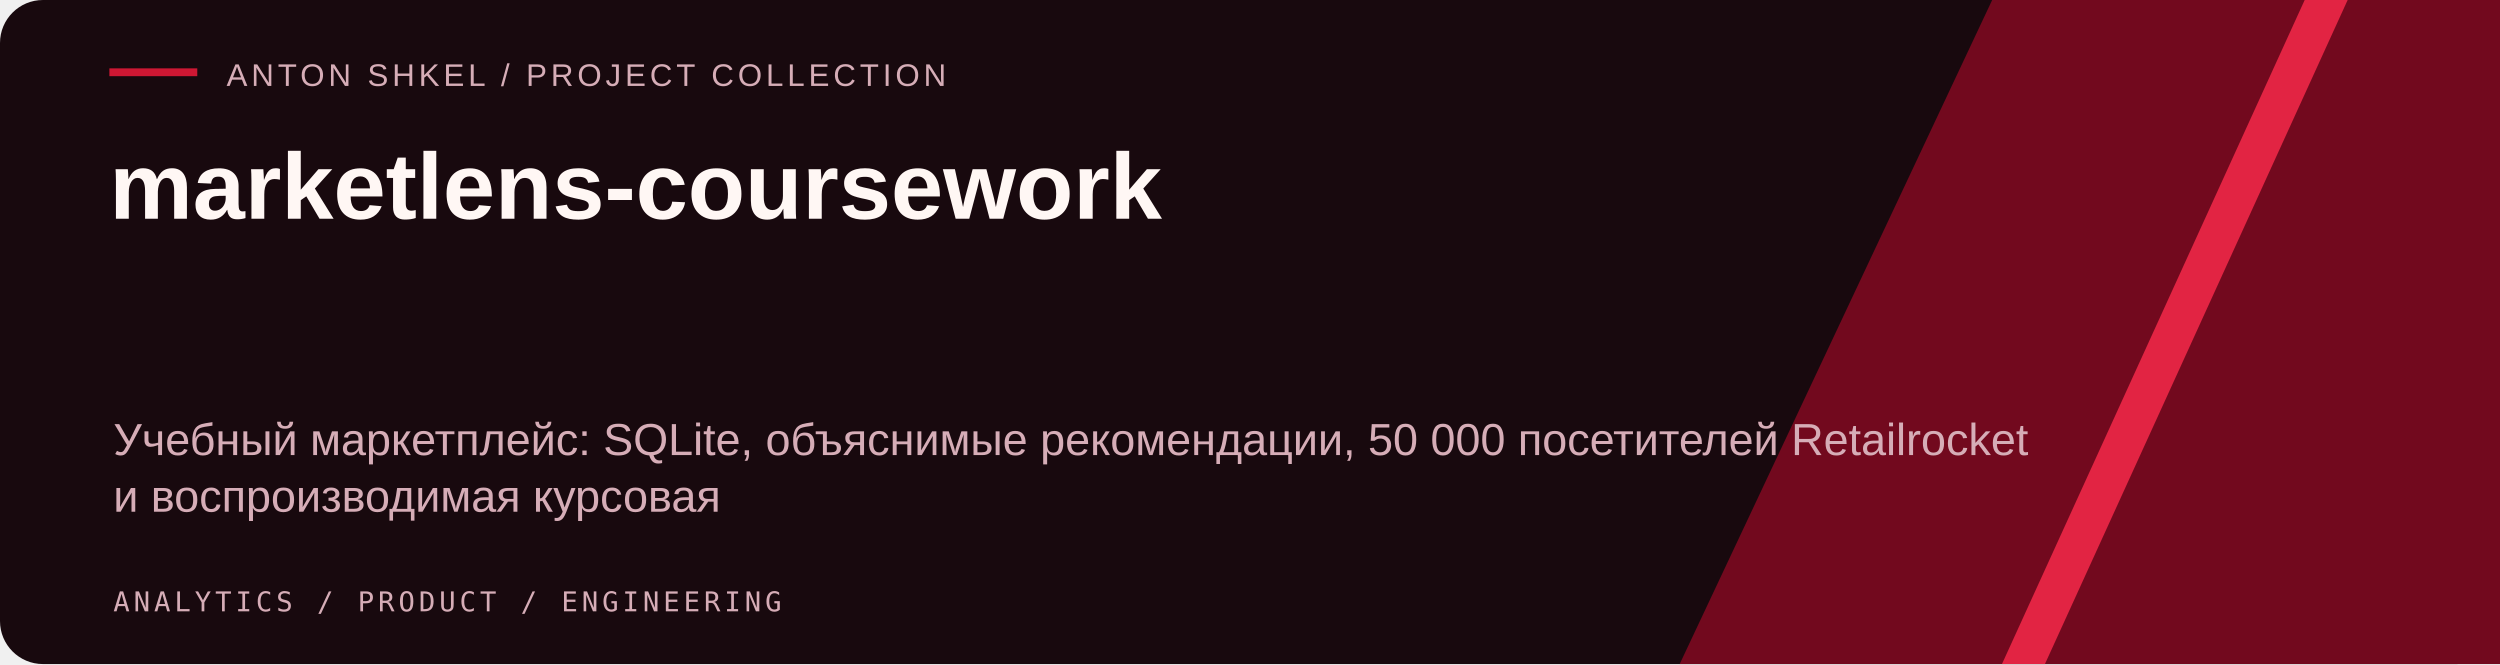
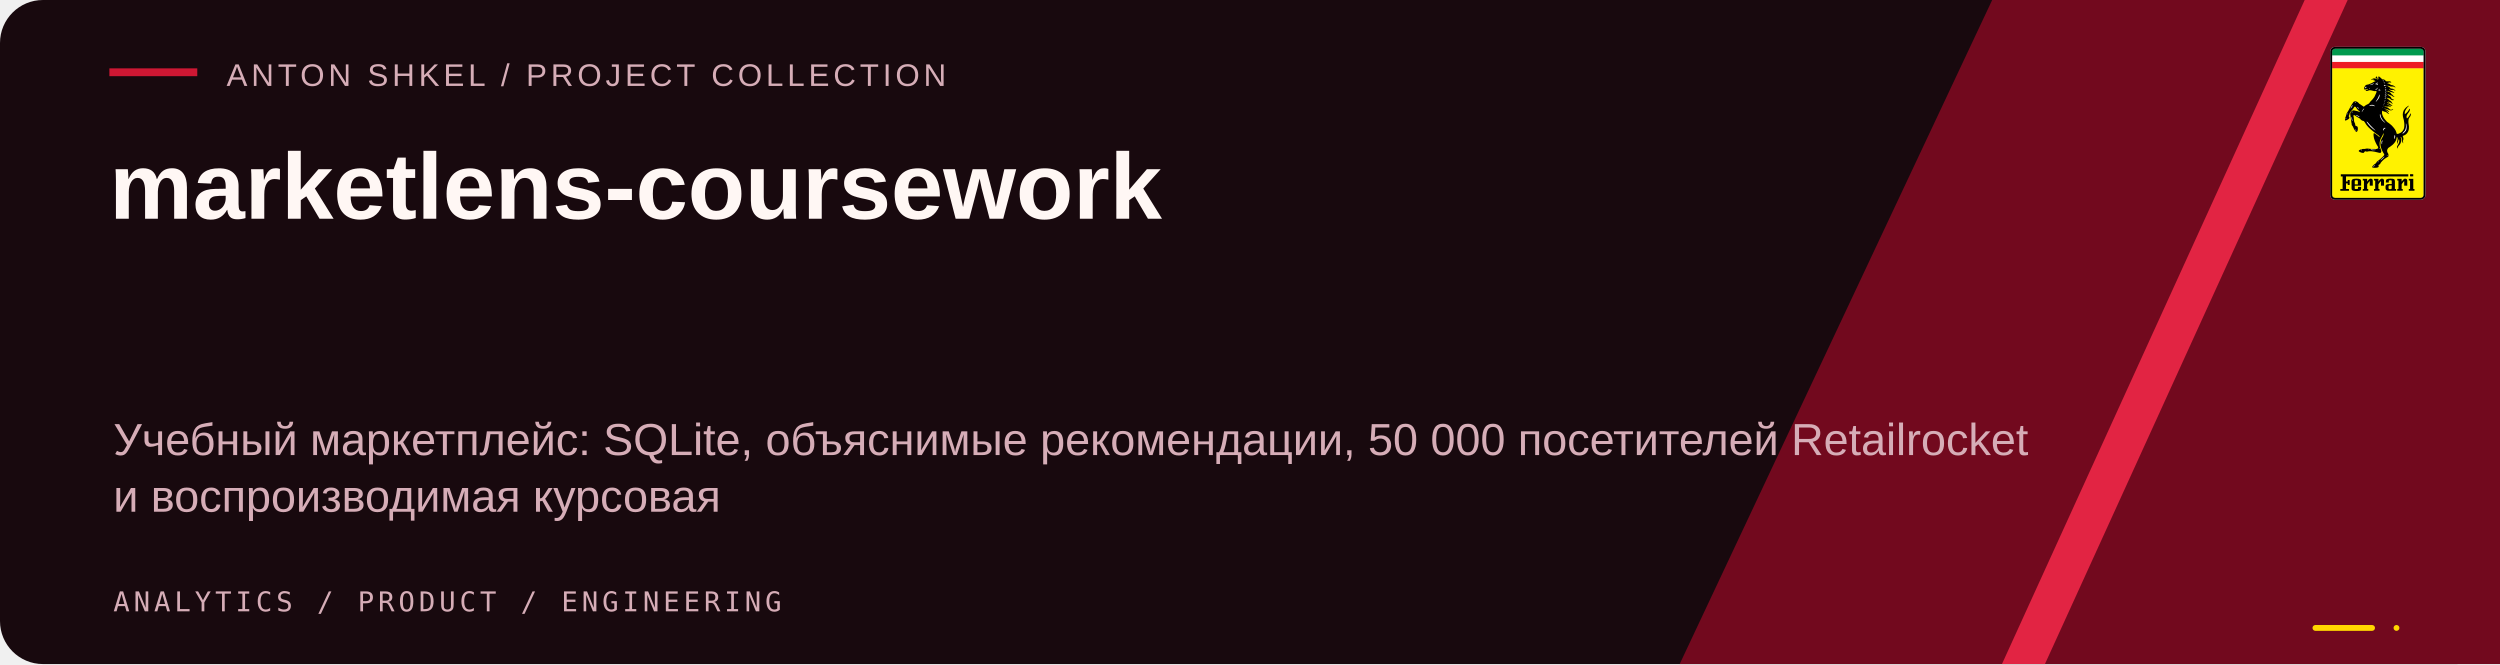
<svg xmlns="http://www.w3.org/2000/svg" width="1280" height="340" viewBox="0 0 1280 340" role="img" aria-label="marketlens-coursework">
  <rect width="1280" height="340" rx="22" fill="#18090e" />
  <path d="M1020 0h260v340H860z" fill="#72091e" />
  <path d="M1180 0h22l-155 340h-22z" fill="#e22443" />
  <rect x="56" y="35" width="45" height="4" fill="#ce1733" />
  <text x="116" y="44" fill="#d6adb7" font-family="Segoe UI,Arial,sans-serif" font-size="16" letter-spacing="2">ANTON SHKEL / PROJECT COLLECTION</text>
  <g font-family="Segoe UI,Arial,sans-serif">
    <text x="56" y="112" font-size="48" font-weight="700" fill="#fff7f4">marketlens-coursework</text>
    <text x="58" y="233" font-size="23" fill="#d6adb7">Учебный маркетплейс: SQLite, объяснимые рекомендации, 50 000 посетителей Retailrocket</text>
    <text x="58" y="262" font-size="23" fill="#d6adb7">и воспроизводимая курсовая</text>
  </g>
  <text x="58" y="313" font-family="Consolas,monospace" fill="#d6adb7" font-size="14" letter-spacing="2">ANALYTICS / PRODUCT / ENGINEERING</text>
+   <g id="tifoso-badge">
+     <g transform="translate(1193 24) scale(0.1424419)">
+       <path fill="none" clip-rule="evenodd" d="M0 574.034V0l349.46.369v573.665" />
+       <path d="M325.738 0c9.509 0 17.198 7.607 17.198 17.015V532.42c0 9.4-7.689 17.015-17.198 17.015H17.753c-9.5 0-17.191-7.614-17.191-17.015V17.015C.562 7.607 8.253 0 17.753 0h307.985" fill="#FFF" />
+       <path d="M7.246 76.404h329.229V531.39c0 3.784-.646 6.123-3.198 8.661-2.77 2.753-5.2 3-9.586 3l-306.615.03c-2.416 0-4.269-.77-6.269-2.461-2.477-2.123-3.561-4.769-3.561-7.569V76.404" fill="#FFF200" />
+       <path fill="#ED1C24" d="M7.246 53.513h329.229v23.375H7.246z" />
+       <path fill="#FFF" d="M7.246 30.091h329.229v23.376H7.246z" />
+       <path d="M16.553 6.315h310.4c4.971 0 9.555 4.792 9.555 9.469v14.922H7.246l.03-13.123v-1.092c0-5.291 4.077-9.653 9.277-10.176" fill="#009A4E" />
+       <path d="M325.738 0c9.509 0 17.198 7.607 17.198 17.015V532.42c0 9.4-7.689 17.015-17.198 17.015H17.753c-9.5 0-17.191-7.614-17.191-17.015V17.015C.562 7.607 8.253 0 17.753 0h307.985m0 6.792H17.753c-5.708 0-10.322 4.584-10.322 10.223V532.42c0 5.646 4.615 10.199 10.322 10.199h307.985c5.709 0 10.323-4.553 10.323-10.199V17.015c0-5.638-4.614-10.223-10.323-10.223z" />
+       <path d="M165.692 105.28s-.208 1.984-.661 3.146c-.446 1.076-1.608 1.8-1.531 2.522.077.708.831 1.562 2 2.153 1.146.6 1.607 1.062 2.784 1.362 1.092.27 2.477 1.069 2.869.154.393-.931-.199-2.062-.861-3.146-1.154-1.892-1.738-2.354-3.438-4.954-.362-.56-.646-1.161-1.162-1.237" />
+       <path d="M157.069 309.693c.115-.339 2.838 1.385 4.253 2.216 2.977 1.784 4.315 2.845 6.946 4.814 2.085 1.585 3.092 2.4 5.185 4.2 2.568 2.215 3.953 4.107 4.646 3.677 1-1.2-1.638-4.708-3.97-6.614-2.268-1.878-4.614-3.4-6.422-4.585-2.331-1.555-2.539-1.908-6.023-4.247-3.746-2.507-6.976-5.66-6.976-5.66l-3.639-2.861-5.699-4.808-6.338-5.838-4.784-5.331s-3.723-4.553-4.315-5.431c-.6-.869-2.354-3.685-3.799-6.068-1.293-2.139-3.8-5.461-4.031-5.746-1.354-1.639-4.446-.977-8.039-3.092-4.361-2.577-5.415-4.931-5.415-4.931s-.162-.345-.331-.53c-.162-.193-.492-.431-.492-.431l-2.285-1.592-1.308-.862s-.992-.823-2.238-1.354c-1.254-.554-4.046-2.177-4.046-2.177l-4.992-3.184s-1.954-1.569-2.6-2.092c-.661-.5-1.892-1.215-1.892-1.215s-.785-.393-1.023-.408c-.238-.016-1.276-.108-1.276-.108s-.962-.254-1.939.893c-.977 1.154-.738.538.854 7.03.63 2.553.569 11.561 1.246 14.306.861 3.523 3.338 8.077 3.592 8.615.247.531.423 2.5.423 2.5s-.107 1.593.062 2.601c.754 4.653 7.561 1.591 9.062 7.976 1.477 6.3-.885 12.584-.885 12.584s-1.462 3.124-3.531 3.615c-2.061.478-5.261-4.091-7.576-7.791-2.284-3.639-4.153-8.408-4.753-9.923-.6-1.516-.916-1.847-1.608-2.946-1.023-1.639-1.846-1.338-2.992-3.923-1.154-2.584-.131-3.623-.646-5.876-.3-1.246-.569-1.385-.961-3.17-.377-1.776-.885-7.43-.885-7.43l-.723-5.261s-.254-2.4-.584-3.908c-1.146-5.261-1.546-10.353-1.546-10.353l-.215-2.092-.077-2.161s-.069-1.039.185-2.108c.254-1.068.77-1.953.77-1.953s1.062-1.777 1.246-2.223c.177-.423 2.346-2.946 2.346-2.946s1.138-.946 2.992-2.077c1.862-1.131 3.531-1.054 3.531-1.054s.492-.046 3.785.362c3.292.407 10.061 2.207 11.769 2.646 1.684.455 3.7 1.162 5.007 1.892 3.761 2.046 4.9 1.178 1.908-1.168-2.016-1.577-2.584-2.285-4.208-3.761-1.37-1.262-2.446-2.101-3.469-3.262-1.023-1.185-3.938-5.484-3.938-5.484l-1.823-2.692s-.977-1.107-1.139-1.185a13.378 13.378 0 01-.646-.469s-1.207.061-2.454-.177c-1.261-.254-1.846 1.516-1.846 1.516s-2.708 5.053-5.461 8.146c-4.461 5.022-7.661 8.438-9.299 11.114-2.3 3.708-1.792 7.77-2.977 9.646-.692 1.1-1.069 1.262-1.446 2.223-1.154 2.916 3.038 4.515 2.077 7.745-1.531 5.124-13.53 10.192-15.123 9.346-1.654-.869-.3-7.799.254-10.038.569-2.253 2.253-5.576 2.408-5.745.146-.162.554-.947.676-1.608.131-.661.177-2.161.254-2.992.077-.839.423-2.161.423-2.161s.046-.285 1.107-2.584c1.069-2.315 4.977-7.7 7.777-12.838 1.846-3.354 2.615-5.384 4.461-8.746 1.7-3.084 4.615-7.792 4.615-7.792s1.23-2.4 1.807-3.292c.585-.916 1.815-2.646 2.969-4.354 1.162-1.7 1.446-2.977 2.961-4.377 1.254-1.169 2.108-1.792 3.746-2.315 2.438-.808 4.108-.376 6.6.316 2.584.707 4.361 1.892 6.054 3.292a24.232 24.232 0 012.938 2.977l.823 1.215.507.3 1.57 1.008 3.592 2.376s8.523 5.8 9 6.115c.454.3 1.984 1.554 2.284 1.654.316.092 2.585-2.37 7.039-5.438 5.153-3.577 6.976-3.308 8.685-4.238 1.684-.931 2.376-1.7 3.7-3.023 2-2 2.015-3.069 4.284-5.861 2.285-2.784 4.423-4.346 4.423-4.346s.315-.315 4.385-4.915c4.061-4.584 5.861-8.054 5.861-8.054l2.231-4.469s3.23-6.945 4.269-9.692c1.046-2.753 1.046-3.669 1.046-3.669s.153-.723-.631-2.123c-.808-1.393-1.639-.762-3.185-.446-2.961.631-4.761-.139-7.753-.661-2.738-.455-4.169-1.277-6.915-1.731-2.784-.469-4.407-.93-7.2-.661-.423.046-1.276.223-1.685.361-1.577.523-2.015.646-3.184 1.323-1.354.631-2.246.831-3.746.869-1.039.031-1.669.062-2.63-.315-.662-.254-1.039-.446-1.562-.915a3.658 3.658 0 01-.723-.839c-.03-.292-.123-.277.162-.753.277-.485.623-.57.623-.57l1.277-.315s1.8-.469 1.969-.516c.162-.046 1.877-.6 2.63-.838.762-.238 1.593-.677 1.593-.677s.461-.738.284-1.161c-.223-.478-1.246-.523-1.246-.523s-1.431.523-1.592.569c-.154.031-2.439.753-2.439.753s-1.792.393-3.184.723c-1.4.315-3.4.477-3.4.477l-.6-.162s-.677-.454-.784-.93c-.1-.423-.162-.739-.239-1.223-.3-1.77-.661-2.839-.238-4.584.162-.731.331-1.139.646-1.815.269-.562.446-.885.792-1.416l1.101-1.8 2.077-3.069c.715-.723 1.185-1.084 2.084-1.592 1.323-.738 2.092-.946 3.746-1.131 1.623-.177 1.846-.161 4.146-.677 2.315-.523 3.954-1.438 3.954-1.438s5.531-2.031 8.899-3.685c3.53-1.73 5.069-3.577 8.723-5.007 1.546-.6 2.446-.885 4.038-1.292.2-.131.3-.254.362-.493.154-.577-.738-.846-1.354-.785-.554.046-1.815.631-2.1 0-.216-.484 1.153-.769 1.153-.769s.646-.3.662-.661c.016-.554-.93-.193-1.354-.239-2.146-.239-2.315-.631-3.8-.992-1.746-.438-2.691-.977-4.507-1.054-1.6-.062-3.1.277-4.107.515-.992.254-1.023-.723-.631-.915 2.808-1.308 2.869-1.416 4.854-1.508 1.084-.046 2.6.185 2.769.269.162.092 2.331-.015 2.885-.584.569-.554-1.777-.523-2.885-.962-1.022-.407-2.584-.522-2.553-1.2.054-.677.808-.3 1.346-.438.676-.162 1.069-.146 1.761-.238 1.247-.169 1.354-.285 3.2-.438 1.823-.177 4.454.6 4.454.6s2.761 1.224 4.115 1.87c1.354.63 2.992.961 2.992.961s1.922.269 3.385-.646c1.484-.908.646-1.508.13-2.346-.508-.785-1.153-1.923-.208-4.077.839-1.877 1.277-4.069 1.516-4.269.301-.238 1.462 1.446 2.215 2.139 2.7 2.523 6.27 3.769 9.639 9.045.262.423 1.508-.254 5.415.346s7.323 4.784 8.185 5.785c.893 1.007 2.046.953 2.046.953l1.877.254 6.814.115s3.093-.554 4.877.124c1.246.469 5.4 3.246 3.508 4.299-1.323.739-2.569-.884-3.769-.961-1.416-.092-2.031.177-3.293.492-2.646.662-8.322 2.377-6.261 3.069.153.061.446.107.446.107l1.015.177s2.493.569 4 1.161c2.276.9 3.354 1.893 5.446 3.123 1.199.692 1.723 1.385 3.03 1.777 1.2.347 1.969 0 3.2.208 1.615.285 2.522.616 4 1.323 2.199 1.054 2.999 2.331 4.969 3.746.984.715 1.814.823 2.553 1.785.17.215.309.331.386.584.262.877-1.447.361-2.354.216-1-.169-1.415-.662-2.338-1.085-1.369-.646-2.016-1.354-3.508-1.623-1.077-.208-1.723-.046-2.83.015-1.077.046-1.646.208-2.724.223-1.83.031-2.861-.13-4.661-.508-2.016-.422-3.016-1.207-5.015-1.623-2.262-.469-6.261-2.407-5.877-.469.2.931 2.323 1.715 2.323 1.715s1.461.785 2.846 1.4c1.385.6 2.153 1.516 2.153 1.516l.954.708s.984 1.354 2.277 2.884c1.261 1.508 3.507 1.461 3.507 1.461s1.354 0 4.276.6c2.908.6 5.908 2.399 5.908 2.399s2.261 1.554 3.584 3.116c1.308 1.562.554 2.346.385 2.507-.153.169-.093.092-.277.169-.153.077-1.784-1.969-1.784-1.969l-1.169-.992s-1.139-.8-2.615-1.277c-1.477-.469-1.97-.154-1.97-.154s-3.138.877-5.876.8c-2.708-.077-4.123-1.162-4.123-1.162l-1.723-1.154s-2.585-2.423-2.678-1.276c-.062.777 1.139 1.638 1.139 1.638s.831.838 1.385 1.37c1.046 1.03 1.478 1.546 2.677 2.614 1.2 1.078 1.938 1.078 1.938 1.078s.646.153.892.2c.247.046.678.162.678.162s.4.154 2.276.916c1.861.753 3.877 2.392 3.877 2.392s.185.154.462.208c.276.031.83.308.984.354.169.038.646.038 1.723.192 1.093.162.677.854.677.854l-.185.261-.893.6s-1.153.331-1.938.369c-.8.046-1.938-.399-1.938-.399l-2.416-.908s-2.445-.646-2.969-.731c-.523-.077-2.707-.515-3.076-.592-.354-.084-1.446-.477-1.738-.646-.293-.161-.831-.269-2.154-.915-1.308-.646-1.831-1.392-3.461-1.908-1.646-.523-2.646-.63-3.877.224-2.123 1.461 3.199 1.7 5.846 3.022 3.908 1.923 6.107 3.338 7.03 5.416.938 2.084 1.877 2.838 1.877 2.838s2.754 1.385 3.984 2.838c.677.784.77 1.431 1.446 2.215 1.507 1.769 4.431 1.669 5.016 3.169.554 1.399-2.37.769-3.893.63-2.738-.269-3.4-2.777-5.954-3.784-1.445-.577-2.368-.577-3.846-1.084-2.692-.885-3.953-2.046-6.646-2.884-1.631-.5-4.585-2.646-4.215-.993.061.4.307.708.414.947.139.238.816 1.115.816 1.115s.907 1.2 1.322 1.516c.385.331 2.123 1.638 4.615 2.992 2.462 1.354 4.615 3.954 4.615 3.954s.739 1.062 1.093 1.801c.369.831.107 1.084.692 2.238.538 1.146.8 1.369 1.538 2.077 1.815 1.746 3.723 1.399 6.03 2.346.631.269.677.361 1.354 1.084.677.715-.124 1.022-.124 1.022s-2.568.662-4.23.523c-2.153-.169-3.123-.831-5.215-1.877-2.123-1.038-3.23-2.907-3.445-3.022-.185-.124-.708-.677-1.108-.962-.399-.284-1.431-.5-2.354-.754-.938-.253-1.462-.3-2.399-.554-1.277-.362-2.601-.923-3.201-1.115-.6-.208-1.969-.454-2.969.138-2 1.185 3.107 1.984 4.692 3.685.815.854 1.153 1.454 1.923 2.354.585.692.831 1.177 1.555 1.715.491.361 1.399.753 1.399.753s1.23.57 3.03 1.562c1.8.992 3.907 3.799 3.907 3.799l1.277 1.954.754 1.115.2.516.276.63s.924 1.2 1.6 1.592c.678.408.554.762.554.762s-.076.247-.554.516c-.461.285-.723.046-1.399-.154-.677-.192-1.123-.838-1.707-1.308-.616-.492-1.262-1.684-2.354-2.361-.969-.584-2.23-.792-2.723-.946-.477-.176-1.677-.93-2.154-1.138-.461-.185-1.707-.754-1.707-.754s-2.399-1.338-3.724-1.699c-1.322-.37-.477.438-.477.438s1.186 1.846 2.323 2.584c1.478.977 3.554 1.839 2.877 2.63-.462.516-1.077.331-1.754.254-1.107-.13-2.446-1.454-2.446-1.454s-.553-.361-3.03-1.146c-2.462-.808-1.554.546-.985 1.277a4.735 4.735 0 001.309 1.115l1.677.754.769.238s.678.123 2.908.646c2.23.508 3.462 1.593 3.462 1.593s1.199 1.115 2.86 2.346c1.692 1.246 3.354 1.562 4.277 1.685.923.115.892.761.892.761s.123.593.063.785a.453.453 0 01-.432.362c-.185 0-.276.077-.522.208-.246.123-1.2.277-1.2.277s-2.492-.077-4.461-.562c-1.938-.477-3.662-1.831-3.847-1.907-.153-.077-1.969-1.084-3.23-1.484-1.215-.408-3.169-.231-3.385-.154-.199.077-.877.185-2.03.523-1.169.308.292.753.292.753l.831.077 1.984.154s2.062.238 3.8.884c1.738.631 2.877 1.908 4.031 3.077a13.966 13.966 0 002.431 1.9l.923.6.477.361.123.315s-.046.162-.123.361c-.077.208-.369.361-.369.361s-.431-.077-.615-.077c-.216 0-1.523-.692-2.492-1.115-1-.438-1.508-.854-2.585-1.116-.923-.223-2.153-.323-2.431-.238-.276.077-2.308.362-3.877.469-1.568.123-2.923.146-4.769-.077-2.63-.315-6.122-2.393-6.569-1.815-.907 1.215 1.862 1.561 3.216 2.338 1.846 1.069 5.046 2.031 5.046 2.031s2.338.515 3.707 1.161c3 1.393 3.908 3.454 6.323 5.623 1.323 1.215 2.4 1.738 4.184 2 1.539.224 1.508.039 3.938-.438 2.446-.484 3.924-2.8 4.631-1.953.139.162.077.315.046.554-.046.238-.245.677-.245.677s-.277.392-.708.838c-.446.438-2.123 1.354-3 1.715-.877.362-3.03.962-5.738.877-2.708-.077-6.522-2.154-6.522-2.154l-2.738-1.154s-1.262-.592-2.123-.915c-2.277-.862-3.723-.785-6.062-1.4-1.446-.392-2.399-.8-3.707-1.069-1.323-.284-.569.239-.446.423.615.838 1.445 1.107 2.492 1.592 1.385.677 2.354.539 3.769 1.139 1.585.639 2.97 1.539 3.847 2.108.861.554 1.508 1.185 2.354 2.062l2.907 2.492s.677.554.754.785c.076.239.399.838.246 1.8-.17.962-.954.285-.954.285l-.769-.492-.77-.708-1.216-1.007s-1.045-.947-2.846-1.862c-1.784-.931-3.938-1.162-3.938-1.162s-1.908-.284-1.846.316c.092.592.521.646 2.029 1.038 1.523.393 2.523 1.162 2.523 1.162s1.555 1.154 2.677 2.43c1.107 1.278 1.431 2.516 1.431 2.516s.569 1.046 2 2.43c1.431 1.4 2.185.915 2.107 1.593-.077.677-.708.8-.708.8s-.369-.032-.522-.032c-.154 0-.523-.207-.923-.361s-1.908-1.2-1.908-1.2-2.368-1.922-2.63-2.107a408.68 408.68 0 01-2.523-1.877s-1.323-.846-2.262-1.323a28.107 28.107 0 00-2.969-1.2c-.707-.231-2.031-.308-2.031-.308s-1.584-.238-2.553-.6c-1.523-.585-3.293-2.208-3.492-2.285-.216-.084-1.631-.569-1.908-.523-.276.031-.923 2.708-1.076 4.254-.646 6.477 1.076 10.776 3.753 16.715 3.861 8.63 14.614 19.36 14.614 19.36s2.708 1.531 3.847 2.446c3.215 2.516 8.538 6.077 13.261 10.784 4.03 4.038 9.385 11.199 9.385 11.199s3.106 4.323 4.553 7.384c1.754 3.754 3.17 9.478 3.17 9.478s.123.984.215 1.2c.123.199.399.461.585.461l1.876.062c.185 0 2.323-.153 3.739-.508 1.4-.354 4.723-1.877 6.938-3.03 2.184-1.17 4.815-3.385 4.815-3.385s.507-.431 3.062-3.292c2.585-2.861 4.246-7.153 4.876-8.776.616-1.607 1.124-4.707 1.493-10 .399-5.314-.323-10.915-.323-10.915s-.969-7.815-1.555-10.477c-.584-2.645-1.999-6.984-1.999-6.984s-.984-3.86-1.292-6.298c-.324-2.439-.369-6.408-.369-6.408s0-2.43.783-6.922c.816-4.469 3.555-8.977 3.555-8.977s.769-1.516 3.724-5.054c3.03-3.623 3.998-4.192 6.983-6.354 2.37-1.7 5.43-4.438 6.432-3.792 1.107.692-1.079 2.077-1.817 2.8-1.861 1.846-5.337 5.107-8.153 10.022-2.461 4.254-3.384 7.069-3.998 9.846-.617 2.77-.354 5.815-.277 6.854.093 1.039.661.662.661.662s5.984-4.808 9.23-8.446c3.523-3.938 6.661-10.946 7.891-11.007.831-.054 1.216 1.823 1.016 2.692-.768 3.638-1.029 4.092-2.216 6.507-1.353 2.769-2.613 4-4.491 6.554-1.97 2.677-2.938 3.7-4.522 7.245-2.291 5.1-.954 9.039-.954 9.039s.277 2.392 1.353 2.361c1.802-.062 5.754-5.054 8.339-9.139 1.909-2.992 2.6-6.453 3.847-8.269 1.138-1.607 2.139 2.616 1.646 5.108-.57 2.961-2.031 5.623-5.246 9.815-3.138 4.091-3.046 7.984-3.046 7.984s-.323 1.777-.585 5.654c-.245 3.86.862 9.723.862 9.723s.983 4.899 1.185 8.614c.185 3.738.061 12.223-3.432 18.83-1.384 2.646-4.354 6.308-4.354 6.308s-2.292 2.354-4.169 3.722c-1.878 1.37-6.385 3.509-6.385 3.509s-3.122 1.076-3.553 1.169c-.462.123-.738.507-.738.507s.276.601.399.847c.107.247.984 2.399.984 2.399s.938 3.046 1.292 5.462c.354 2.415-.062 2.969-.399 4.815-.339 1.77-1.107.953-1.308 4.43-.169 3.078 1.216 4.615.969 8.062-.106 1.508-1.815-1.907-2.646-3.353-1.754-3.14-1.339-7.97-1.369-9.169-.047-1.2-.14-2.524-.585-4.031-.538-1.97-1.354-3.492-2.261-4.692-.924-1.185-1.893-1.861-2.216-1.738-.323.108-.354.738-.354 1.046-.016.339.63 1.477.769 1.724.169.23 1.323 2.338 1.323 2.338s.507 1.631.707 4.801c.201 3.138-.769 7.045-.769 7.045s-1.262 4.385-2.584 6.97c-1.479 2.845-4.754 6.722-4.754 6.722s-2.354 2.154-4.124 5.692c-1.737 3.538-.245 5.077-.892 5.538-.677.446-2.062-2.046-2.431-3.723-.354-1.569-.185-2.308.462-4.062.6-1.692 2.016-4.139 2.016-4.139l2.107-3.584s2.554-4.861 3.354-8.4c.8-3.507-.123-7.414-.123-7.414s-.107-1.292-.984-1.231c-.893.046-1.507.816-1.877 1.754-.724 1.938.308 1.585-.801 4.815-.86 2.538-1.107 2.2-1.569 3.707-.554 1.8-.846 3.646-.814 4.77.046 1.107-.569.646-.569.646s-1.077-2.001-1.077-4.492c0-1.354.062-2.123.216-3.478.246-2.169 1.138-5.491 1.138-5.491s.954-3.277.754-6.262c-.229-3.015-1.276-3.568-1.276-3.568s-.276-.4-1.446-.339c-1.153.093-1.092 2.169-1.092 2.169s-.354 2.97-.815 4.815c-1.277 5.092-2.984 7.769-6 12.061-2.738 3.877-6.445 7.293-8.308 8.893-1.846 1.631-7.538 5.769-7.538 5.769l-6.676 4.445s-2.646 2.585-3.847 5.662c-1.23 3.062-1.169 5.461-.462 8.276.709 2.831 1.724 4.123 2.262 4.922.523.771 1.555 2.154 1.893 3.786.215.999.062 1.599.123 2.614.063.893.185 1.385.154 2.293-.031 1.415.23 2.414-.585 3.568-.585.877-2.185 1.646-2.185 1.646s-1.814.799-2.893 1.461c-11.354 6.846-15.383 11.292-21.783 18.922-2.031 2.446-.538 2.293-2.707 5.185-1.316 1.724-4.354 1.724-5.454 3.784-1.53 2.815 3.446 5.585-2.3 8.062-7.407 3.2-20.153.907-20.407-.092-.692-2.739 2.492-5.907 3.623-7.169 5.184-5.662 9.815-5.801 11.515-10.492.369-1 .223-1.861 4.353-4.923 2.9-2.139 14.484-10.861 19.546-16.676 1.738-2 3.23-3.322 3.984-5.477.77-2.186-.754-3.554-.754-3.554l-2.077-3.385-3.984-7.123s-1.676-3.784-2.584-5.969c-.938-2.185-2.677-8.062-2.677-8.062s-1.276-5.291-1.493-8.738c-.384-6.184.462-9.783 2.094-15.783 2.107-7.784 6.891-11.046 8.799-18.769.555-2.245.677-6.092-.462-5.907-1.077.2-1.169 3.23-1.999 5.262-3.077 7.661-7.139 11.015-9.369 18.952-1.492 5.369-2.107 8.555-2.093 14.123.017 3.184-.107 2.6.708 8.123.323 2.03.815 3.122 1.416 5.106.43 1.416 1.584 4.062 1.584 4.062s1.585 3.492 2.139 5.938c.168.847.385 1.322.322 2.169-.107 1.461.154 1.77-.553 3.092-.877 1.647-.34 2.616-3.139 3.23-2.492.523-7.584-1.138-7.584-1.138s-20.93-6.338-34.291-4.508c-2.646.354-4.069 1.323-6.73 1.277-2.423-.031-3.654-1.924-6.077-1.2-.492.139-.646.492-1.092.785-3.538 2.461-.831 6.553-10.153 4.43-5.723-1.308-12.653-4.814-11.454-7.015 1.607-2.923 3.761-3.4 8.285-5.262 4.838-1.969 12.099-1.415 13.53-1.507 1.746-.139 4.254-1.354 7.376-1.431 5.4-.093 6.361.554 6.361.554l9.168.814 17.546.217s3.138-.231 4.384-.478c1.262-.247 2.254-2.723 2.945-3.908.678-1.168-.03-2.892-.03-2.892l-.522-.815-1.67-2.692-3.084-5.2-3.423-6.83s-2.238-4.753-3.43-7.876c-1.185-3.108-1.877-4.862-2.662-8.076-.823-3.309-1.331-5.985-1.438-8.646-.13-3.82-.384-6.789.685-9.912" />
+       <path d="M270.971 303.355c3.691-4.738 4.047-9.139 4.261-15.338.169-4.507-1.537-11.453-1.537-11.453l-.232-.508s-.646-.839-1.044.269c.061.978.185 1.762.185 1.762l.214 8.946s-.277 4.507-1.814 9.153c-2.585 7.846-9.446 11.338-10.445 14.169-1.711 4.691 5.997-1.293 10.412-7m-38.705 14.477s-1.508.431-1.539 1.922c-.03 1.493.369 2.785.323 4.585-.03 2.293-2.138 4.938-.784 5.8 2.323 1.477 4.322-8.923 3.615-10.461-.708-1.54-1.4-1.863-1.615-1.846m-26.06 72.103s-.432-.23-1.277.093c-.83.322-.77 1.185-.77 1.185s-.169.923.508 1.016c.678.123 1.785-1.539 1.785-1.724 0-.185-.246-.57-.246-.57m-24.522 17.43s-.247.247-.031.415c.23.201.554-.046.554-.046s4.23-3.307 6.738-5.63c2.646-2.492 6.462-6.784 6.462-6.784s.261-.323-.031-.6c-.309-.277-1.031.153-1.631.43-.523.277-.831.569-1.23.893-.369.339-1.631 1.631-1.631 1.631l-3.262 3.169-2.062 1.938-1.999 1.907-.831.955s-.216.369-.276.461c-.063.107-.277.384-.277.384s-.309.293-.309.385c0 .077-.092.154-.092.247a1.438 1.438 0 01-.092.245m-7.315 4.801s-.454-.369-1.169-.016c-.723.385-1.492 1.368-1.555 1.477-.068.139-.461.662-.191 1.123.269.462 1.184-.216 1.322-.246.131 0 1.324-.953 1.324-.953s.692-.432.269-1.385m-14.007 14.183s-.6-1.107-1.385-.646c-.785.462-1.215.616-1.938 1.615-.123.169-.9 1.17-1.039 1.431-.138.247-.915 1.724.662 1.831 2.708.153.93-1.584 1.861-2.262.754-.522 2.169-.384 2.185-.938.015-.553-.346-1.031-.346-1.031m-47.998-56.675s-1.623.401-1.746.955c-.131.584.946 1.138 1.115 1.168.192.031.554.462 1.638-.277 1.069-.722 1.023-1.338 1.023-1.338s.631-.738-2.03-.508m26.399-.861s-.016-.6-1.162-.522c-1.169.062-1.415.276-1.446.461-.038.169.062.462 1.1.554 1.054.062 1.477-.001 1.508-.493m24.96.723c-2.1-.016-1.438.047-2.73.108-2.346.123-3.623.03-5.938-.124-3.247-.215-8.269-1.015-8.269-1.015s-.631-.153-.885.262c-.231.384.615 1.276 1.369 1.508 4.115 1.277 4.338 1.062 7.138 1.107 1.562.016 2.431-.139 3.985-.231 1.969-.152 2.884.154 5.03-.415.561-.139 1.1-1.184.3-1.2m14.061-4.169s-.423-.491-1.293-.061c-.86.415-1.384 1.353-1.384 1.353s-.407.646.462.555c.846-.123 1.607-.492 1.807-.615.223-.125.854-.709.408-1.232m-12.238-168.769s5.938-5.561 10.191-12.914c2.522-4.385 3.622-14.592 1.454-12.054-.978 1.162-2.162 6.454-4.039 10.376-2.677 5.584-8.392 13.492-8.392 13.492s-1.229 2.631.786 1.1m-23.737 14.131s-.631.492-.346 1.277c.3.8 1.508.2 1.508.2s2.746-1.038 5.623-1.146c2.884-.123 6.884.738 6.884.738s1.907.523 2.223.646c.315.131 1.354.631 1.531.692.154.069 1.146.554 1.7.054.554-.508-3.469-4.161-7.576-4.715-6.839-.931-11.33 2.015-11.33 2.015l-.217.239m-28.168 24.083c.484.416 2.769-3.938 4.676-6.692 1.4-2.015 3.955-5.384 3.955-5.384s1.153-1.546-.8-.684c-.792.354-2.961 2.007-4.492 5.046-1.293 2.584-3.847 7.306-3.339 7.714m-15.799-18.915s-.493 1.685 1.477 3.792c1.984 2.116 2.492 3.861 3.754 2.6.346-.346-1.231-3.192-2.031-3.984-.823-.785-1.408-1.431-1.408-1.431l-.515-.423-.662-.369-.377-.153s-.1-.093-.238-.032m-6.401-16.153s-2.138.4-2.661 1.438c-.531 1.039 2.461.408 2.461.408s1.984.107 2.031-.646c.046-.769-.253-.846-1.831-1.2m-33.975 56.305c-1.092-.315-1.276 1.832-1.423 2.523-.123.692.493 2.077.746 2.077.246-.016 1.115-1.369 1.161-2.03.047-.677.478-2.269-.484-2.57m35.284 41.937s-1.954-1.547-2.254-.931c-.292.615 1.608 3.33 1.608 3.33s.584.893 1.484.492c.884-.43.569-1.415.569-1.415s-.6-1.261-1.407-1.476m-14.73-45.352s-.5-.13-.677.469c-.185.6-.169 1.577-.3 2.761-.107.924.239 3.385.239 3.385s.192 1.954.584 3.116c.423 1.276 1.546 3.092 1.546 3.092s.423.931.946.885c.515-.054.392-.662.392-.662s-1.638-6.491-1.684-7.153c-.193-2.161-.193-4.792-.193-4.792l-.015-.393s-.016-.693-.838-.708m2.553-19.806s-.9-.169-1.73 1.561c-.838 1.754-.661 2.462-.585 2.539.062.077.723.062 1.785-1.561 1.054-1.608.815-2.224.815-2.224s-.062-.315-.285-.315m24.753 17.945s1.084 1.622-.992 1.246c-2.084-.377-6.461-3.831-8.246-4.761-1.762-.931-4.662-1.224-3.446-2.315.223-.185.284-.363.63-.377.362-.016 1.562.453 1.638.507.062.03 3.146 1.307 3.261 1.338.108.046 1.839.785 3.069 1.507 1.231.73 3.23 2.13 3.23 2.13l.856.725m57.697 49.675c.569 1.784-6.569-3.77-10.392-6.716-10.13-7.8-22.53-23.791-20.984-25.206 1.277-1.162 6.361 6.161 13.815 14.229 7.969 8.6 17.23 16.631 17.561 17.693m29.798-7.647c-2.215 2.361-2.999 5.385-1.723 7.646 1.246 2.199 1.631-3.216 3.016-4.808 1.2-1.393 1.938-1.169 3.907-2.569 3.354-2.361-2.399-3.276-5.2-.269m-12.676-50.474c-1.523-.246-1.477 2.069-1.262 3.708 1.016 7.337 4.309 12.991 8.707 18.314 2.678 3.246 10.016 9.03 10.861 8.1.309-.331-6.984-5.969-11.63-13.214-3.292-5.138-5.046-9.484-5.461-13.723-.045-.539.077-2.977-1.215-3.185M151.731 133.57c-3.308 1.792-9.046 3.37-9.046 3.37s-.262.569.477.508c4.916-.393 6.792-1.008 9.408-2.162 2.615-1.13 4.515-4.269 4.515-4.269s1.062-1.954-.907-.346c-.616.492-2.632 1.907-4.447 2.899m39.906-12.606s-1.123-.247-1.877.223c-.754.477-.539.854-.539.854s1.17.892 2 1.039c.831.123 2.615.9 2.555.3-.078-.615-1.077-1.715-1.432-2.015-.322-.317-.707-.401-.707-.401m-18.783 34.46c.191.392 3.545-.523 4.838-1.247 1.008-.569 1.407-2.477 1.407-2.477s.277-1.846-.153-1.131c-1.916 3.132-6.278 4.454-6.092 4.855m-.108-8.608c1.354-2.6-3.716 2.7-6.3 4.069-1.577.831-4.146 1.938-4.146 1.938s-.677.846.269.769c.946-.062 3.354.754 5.308-.754.462-.369 2.492-3.323 2.492-3.323s1.73-1.469 2.377-2.699m-.785 11.061c.107.423 5.791.284 7.215-.146 1.123-.308 1.738-2.292 1.738-2.292s.677-1.738.092-1.154c-2.576 2.631-9.144 3.169-9.045 3.592m-91.296 52.067s-.861-.315-1.93 1.292c-1.062 1.6-5.846 8.869-5 9.938 1.007 1.261 5.153-6.492 6.416-7.938 1.276-1.469.753-2.946.753-2.946s-.015-.331-.239-.346M184.883 341c-.523 2.415.092 7.354.924 8.322 2.03 2.446.784-3.83 1.076-6.031.246-2.045.492-2.753 1.508-4.938 1.815-3.938-2.445-2.492-3.508 2.647m-17.461-210.044s-1.576.046-2.807.723c-1.246.677-1.554 1.639-1.554 1.639s-.254.692-.084 1.069c.361.823 2.069-.423 3.261-.016.961.346 1.423.631 2.161 1.515.646.77 1.777 1.877 2.485 1.246.73-.615.462-2.192.462-2.192s-.839-2.569-1.938-3.292c-1.109-.738-1.986-.692-1.986-.692m-26.198 18.068s-.885.138-.677 1.215c.208 1.054.785.892.785.892s1.831-.785 1.723-1.884c-.131-1.108-1.831-.223-1.831-.223m-12.792-5.738s-.961.039-1.638 1.23a14.986 14.986 0 00-1.054 2.416s-.315 1.554.238 2.046c.562.484 1.177-1.007 1.984-1.592.484-.346.785-.5 1.285-.854.685-.47 1.8.13 1.723-1.254-.099-1.393-1.576-2.054-2.538-1.992m41.336-14.884s-2.176-.315-2.092.523c.077.784 1.178.315 1.885.631.692.315 1.154.438 1.707.946.408.361.361 1.069.862 1.084.692.016.554-.269.554-.269s-.631-1.877-1.453-2.407c-.816-.539-1.463-.508-1.463-.508m24.284 8.776c-.308 1.185-.493 1.592-.493 1.592s-.614 2.408 1.816 1.523c2.431-.893 1.169-.516 2.922-1.369 1.724-.846 1.693-.377 2.955-.315.43.015.707.03 1.354-.092.553-.124.322-.77-.908-1.101-1.322-.346-2.938-.269-4.814-.285-1.108-.014-2.509-1.137-2.832.047m1.077-8.899s-1.108-.254-1.877.223c-.754.469-.523.846-.523.846s1.154.916 2 1.039c.831.146 2.615.915 2.554.3-.093-.6-1.077-1.715-1.431-2.015-.353-.301-.723-.393-.723-.393m4.278 16.715s-1.186-.239-2.001.215c-.8.446-.585.808-.585.808s1.262.847 2.154.977c.893.123 2.8.846 2.723.269-.076-.569-1.154-1.623-1.508-1.907-.354-.286-.783-.362-.783-.362m.369 6.06s-1.263-.284-2.124.239c-.861.515-.601.931-.601.931s1.309.992 2.263 1.131c.938.146 2.969.977 2.876.315-.076-.661-1.215-1.861-1.615-2.184-.369-.34-.799-.432-.799-.432m.568 5.908s-1.369-.315-2.293.269c-.938.584-.646 1.054-.646 1.054s1.415 1.107 2.431 1.277c1.031.162 3.23 1.107 3.139.361-.093-.738-1.324-2.108-1.754-2.469-.4-.385-.877-.492-.877-.492m-.123 7.307s-1.369-.292-2.293.285c-.938.569-.676 1.038-.676 1.038s1.445 1.107 2.461 1.277c1.016.162 3.215 1.108 3.123.369-.107-.746-1.323-2.115-1.738-2.477-.431-.376-.877-.492-.877-.492m-1 14.246s-1.385-.3-2.308.285c-.923.577-.646 1.039-.646 1.039s1.415 1.115 2.431 1.277c1.031.154 3.231 1.115 3.139.361-.093-.738-1.322-2.1-1.754-2.477a2.2 2.2 0 00-.862-.485m.924-7.123s-1.57-.361-2.678.315c-1.062.661-.738 1.2-.738 1.2s1.646 1.292 2.83 1.477c1.17.192 3.724 1.277 3.631.431-.123-.869-1.539-2.446-2.03-2.869a2.635 2.635 0 00-1.015-.554m-1.601 13.569s-1.139-.27-1.907.215c-.77.477-.523.854-.523.854s1.169.931 2 1.054c.846.139 2.646.915 2.584.3-.092-.616-1.092-1.731-1.445-2.031-.339-.315-.709-.392-.709-.392m-1.077 6.168s-.923-.2-1.569.193c-.614.392-.431.707-.431.707s.969.754 1.662.869c.691.108 2.215.77 2.153.247-.062-.5-.923-1.431-1.2-1.685a1.616 1.616 0 00-.615-.331m-1.322 5.631s-.831-.192-1.416.169c-.554.346-.4.646-.4.646s.877.677 1.508.77c.631.115 1.984.692 1.924.238-.047-.454-.801-1.308-1.063-1.531-.262-.23-.553-.292-.553-.292m-1.324 4.615s-.861-.193-1.414.153c-.586.362-.416.646-.416.646s.877.692 1.508.785c.631.1 1.984.692 1.923.224-.046-.454-.8-1.292-1.077-1.516-.247-.23-.524-.292-.524-.292m-1.614 5.354s-.677-.162-1.154.123c-.462.3-.308.523-.308.523s.707.555 1.215.647c.508.076 1.615.554 1.555.168-.047-.361-.662-1.038-.862-1.23-.216-.185-.446-.231-.446-.231m-1.923 5.007s-.585-.139-.985.107c-.399.254-.276.461-.276.461s.615.469 1.046.531c.431.085 1.384.493 1.338.162-.03-.315-.569-.9-.738-1.054a1.13 1.13 0 00-.385-.207m-1.985 4.762s-.601-.131-1 .123c-.386.238-.247.438-.247.438s.585.477 1.031.554c.446.062 1.384.469 1.338.162-.03-.339-.569-.916-.738-1.077-.184-.155-.384-.2-.384-.2M60.52 240.72s-.992 1.922-.5 2.977c.485 1.062 1.823-1.685 1.823-1.685s1.384-2.739.823-3.238c-.569-.508-.899.907-2.146 1.946" fill="#FFF" />
+       <path d="M200.543 487.684v-3.737c0-8.493 4.293-10.154 16.831-10.215 11.538.061 15.614 1.507 15.614 8.83v28.26h4.261v6.369h-28.183c-5.938 0-9.814-4.077-9.814-9.092v-5.724c0-4.938 2.522-9.245 11.353-9.292h11.015v-8.6c0-4.492-.308-5.03-4.814-5.03h-.047c-5.399 0-5.753.708-5.753 5.03v3.2h-10.463m13.078 10.14c-2.215 0-3.523 1.784-3.523 3.999v5.461c0 2.201.939 3.954 3.523 3.985h3.969c2.185 0 3.97-.677 3.97-3.985l.03-9.46h-7.969zm-39.883-13.446V474.5h-15.722v5.877h4.192v30.429h-4.192v6.385h19.692v-6.385h-3.97V494.5c0-1.522 9.269-13.229 9.269-11.877v16.199H193.9v-18.229c0-4.169-2.724-6.86-7.693-6.86-5.908-.001-9.9 7.429-12.469 10.644m125.325 26.399V474.5h-16.046v5.877h4.493v30.399h-4.493v6.415h20.261v-6.415h-4.215m-165.777-26.399V474.5h-15.722v5.877h4.192v30.429h-4.192v6.385h19.676v-6.385h-3.954V494.5c0-1.522 9.261-13.229 9.261-11.877v16.199h10.884v-18.229c0-4.169-2.708-6.86-7.684-6.86-5.893-.001-9.892 7.429-12.461 10.644" />
+       <path d="M111.548 503.207h-11.03v3.2c0 4.339-.723 4.523-6.1 4.584h-.077c-6.162.031-5.815-.584-5.746-4.584v-7.585h22.952v-16.476c0-5.97-4.507-8.477-16.399-8.522h-1.707c-12.838.061-16.253 2.984-16.253 10.369v24.121c0 8.122 4.799 9.492 16.491 9.815h1.276c12.762-.293 16.592-1.17 16.592-8.754v-6.168m-22.828-20.246c0-2.245.677-3.354 3.246-3.385h4.838c2 0 3.115.893 3.115 2.492v12.354h-11.2v-11.461z" clip-rule="evenodd" fill-rule="evenodd" />
+       <path stroke-miterlimit="10" stroke-width=".74" stroke="#000" fill="none" d="M293.249 465.732v-7.723" />
+       <path d="M257.25 484.377V474.5h-15.738v5.877h4.185v30.429h-4.185v6.385h19.691v-6.385h-3.953V494.5c0-1.522 9.246-13.229 9.246-11.877v16.199h10.907v-18.229c0-4.169-2.74-6.86-7.725-6.86-5.875-.001-9.876 7.429-12.428 10.644" />
+       <path d="M63.435 496.438v-5.692h-6.13v20.076h10.622v6.369H36.783v-6.369h8.284v-45.09H38.56v-7.754h242.579v7.754H57.305v18.106h6.13v-5.353h7.054v17.953h-7.054" />
+       <path clip-rule="evenodd" fill-rule="evenodd" d="M287.339 457.701h11.568v7.631h-11.568z" />
+     </g>
+     <rect x="1184" y="320" width="32" height="3" rx="1.5" fill="#ffd700" />
+     <circle cx="1227" cy="321.5" r="1.5" fill="#ffd700" />
+   </g>
</svg>
